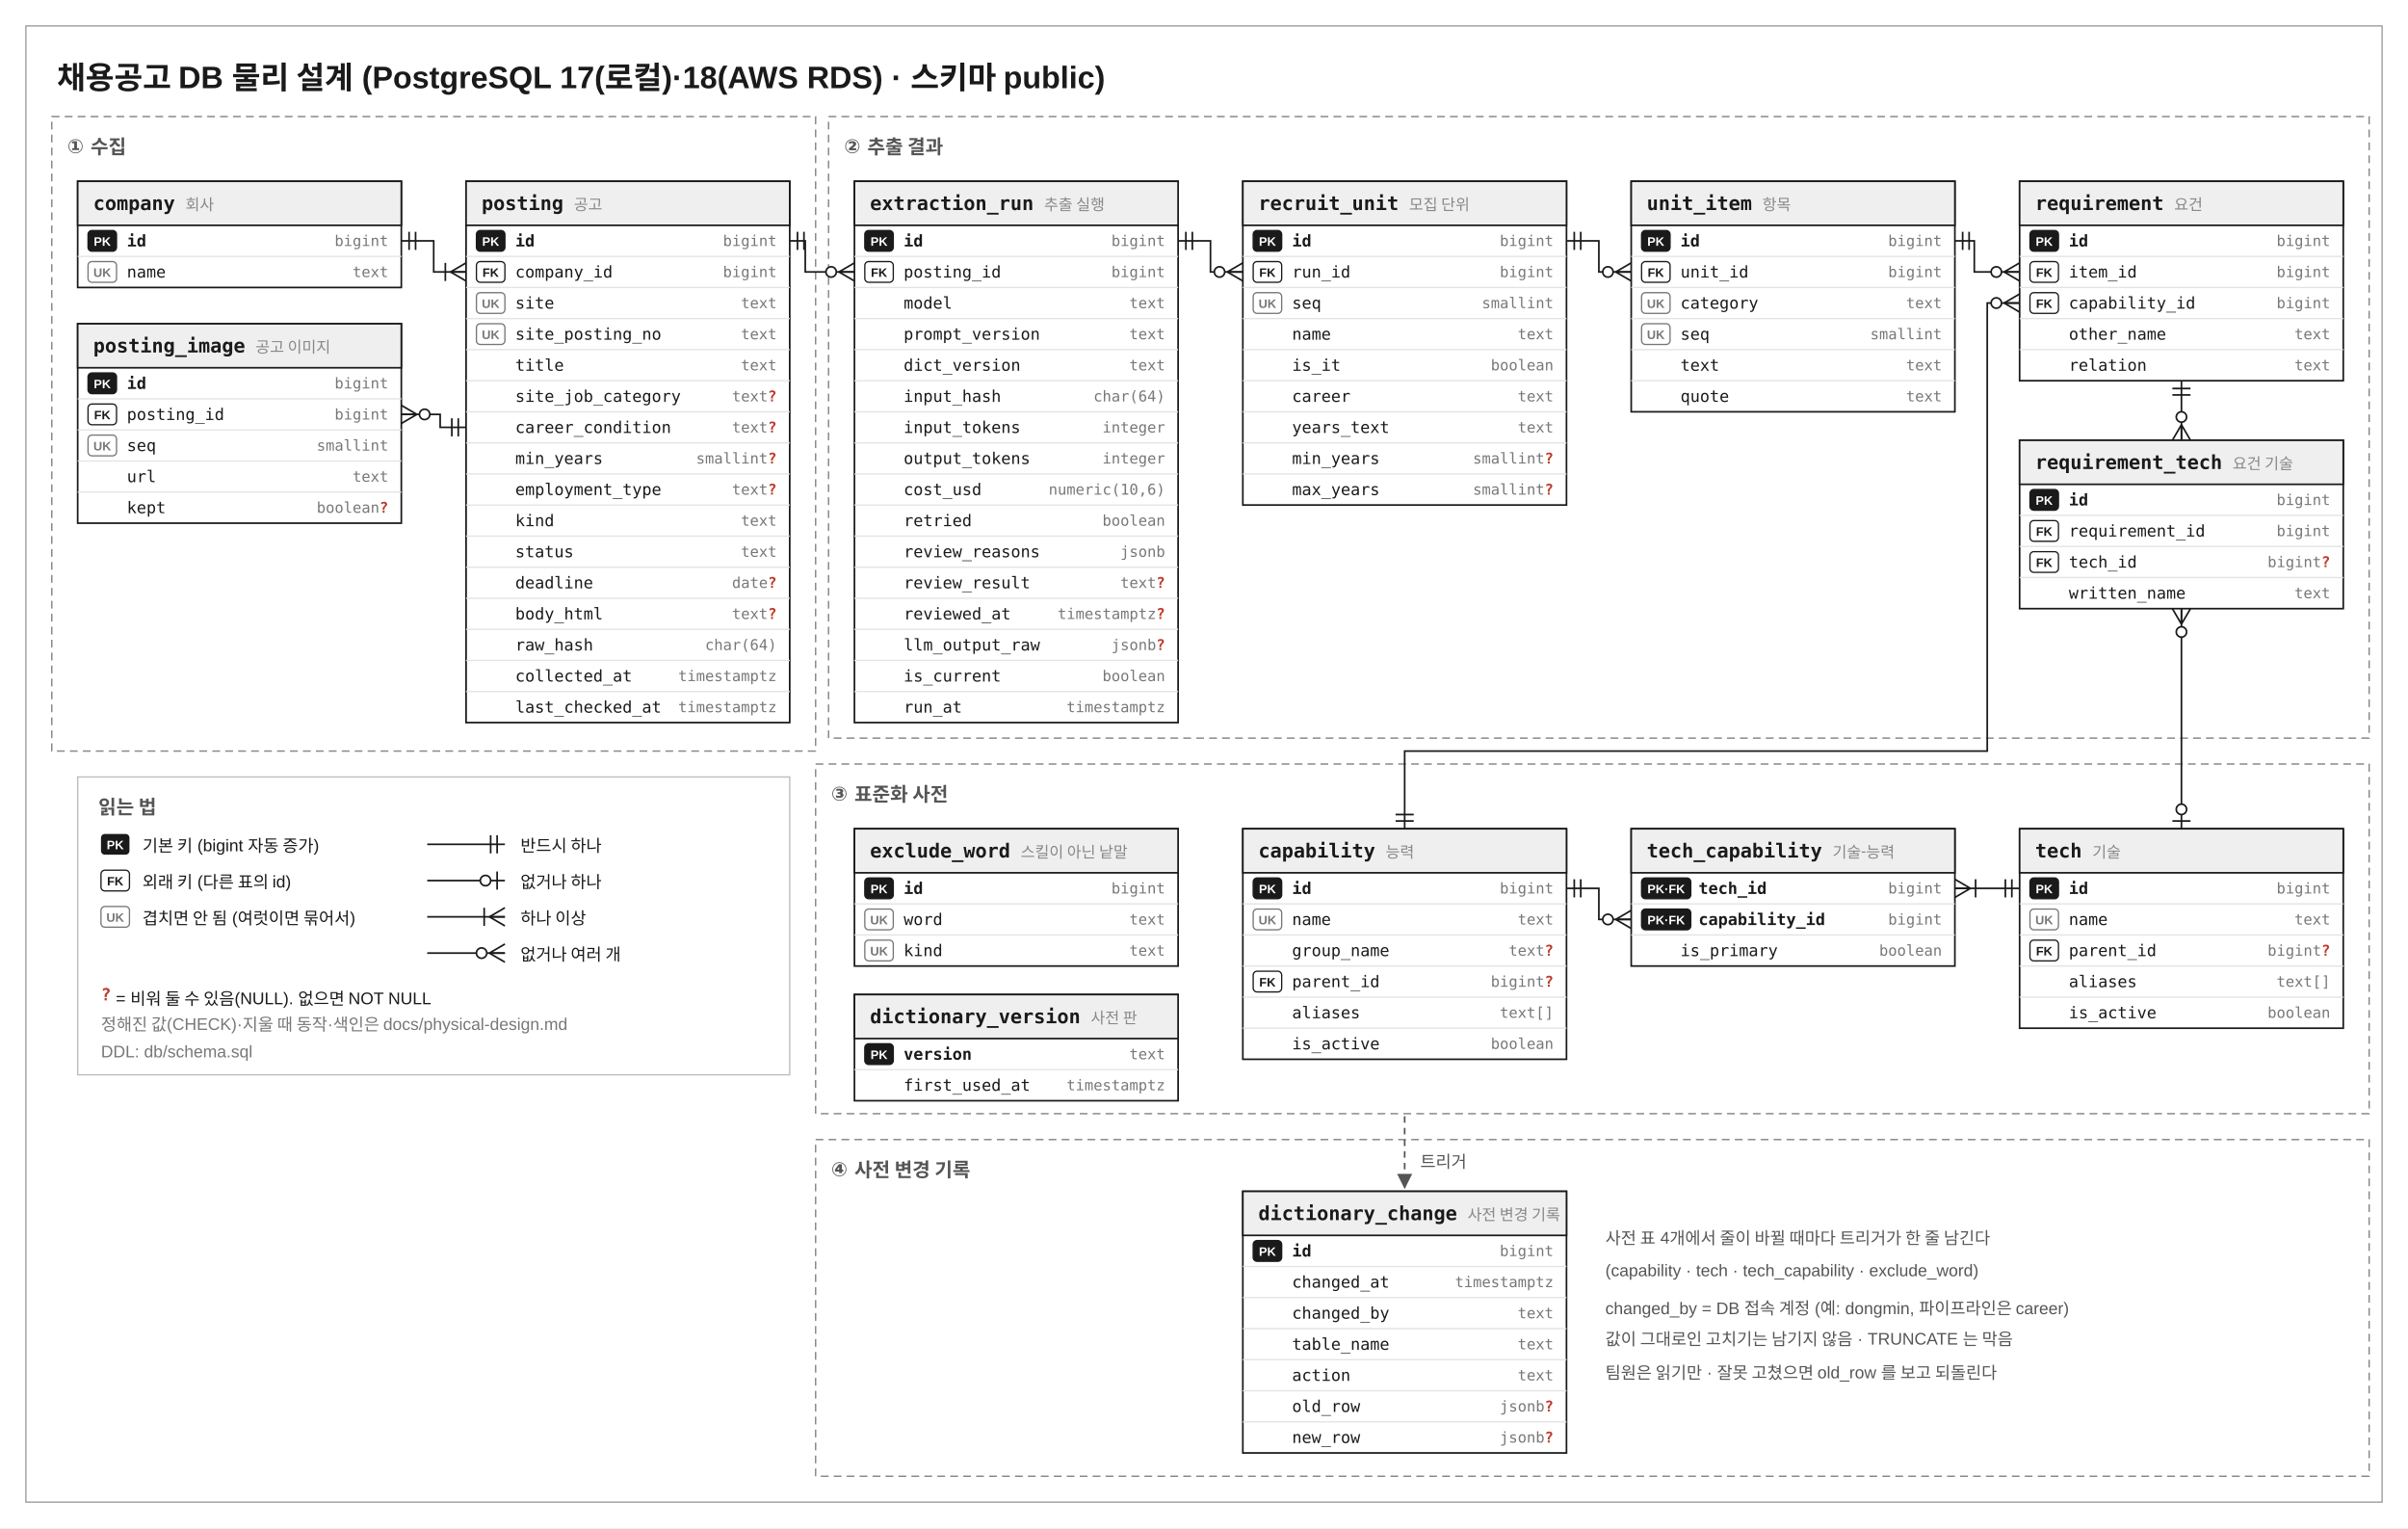
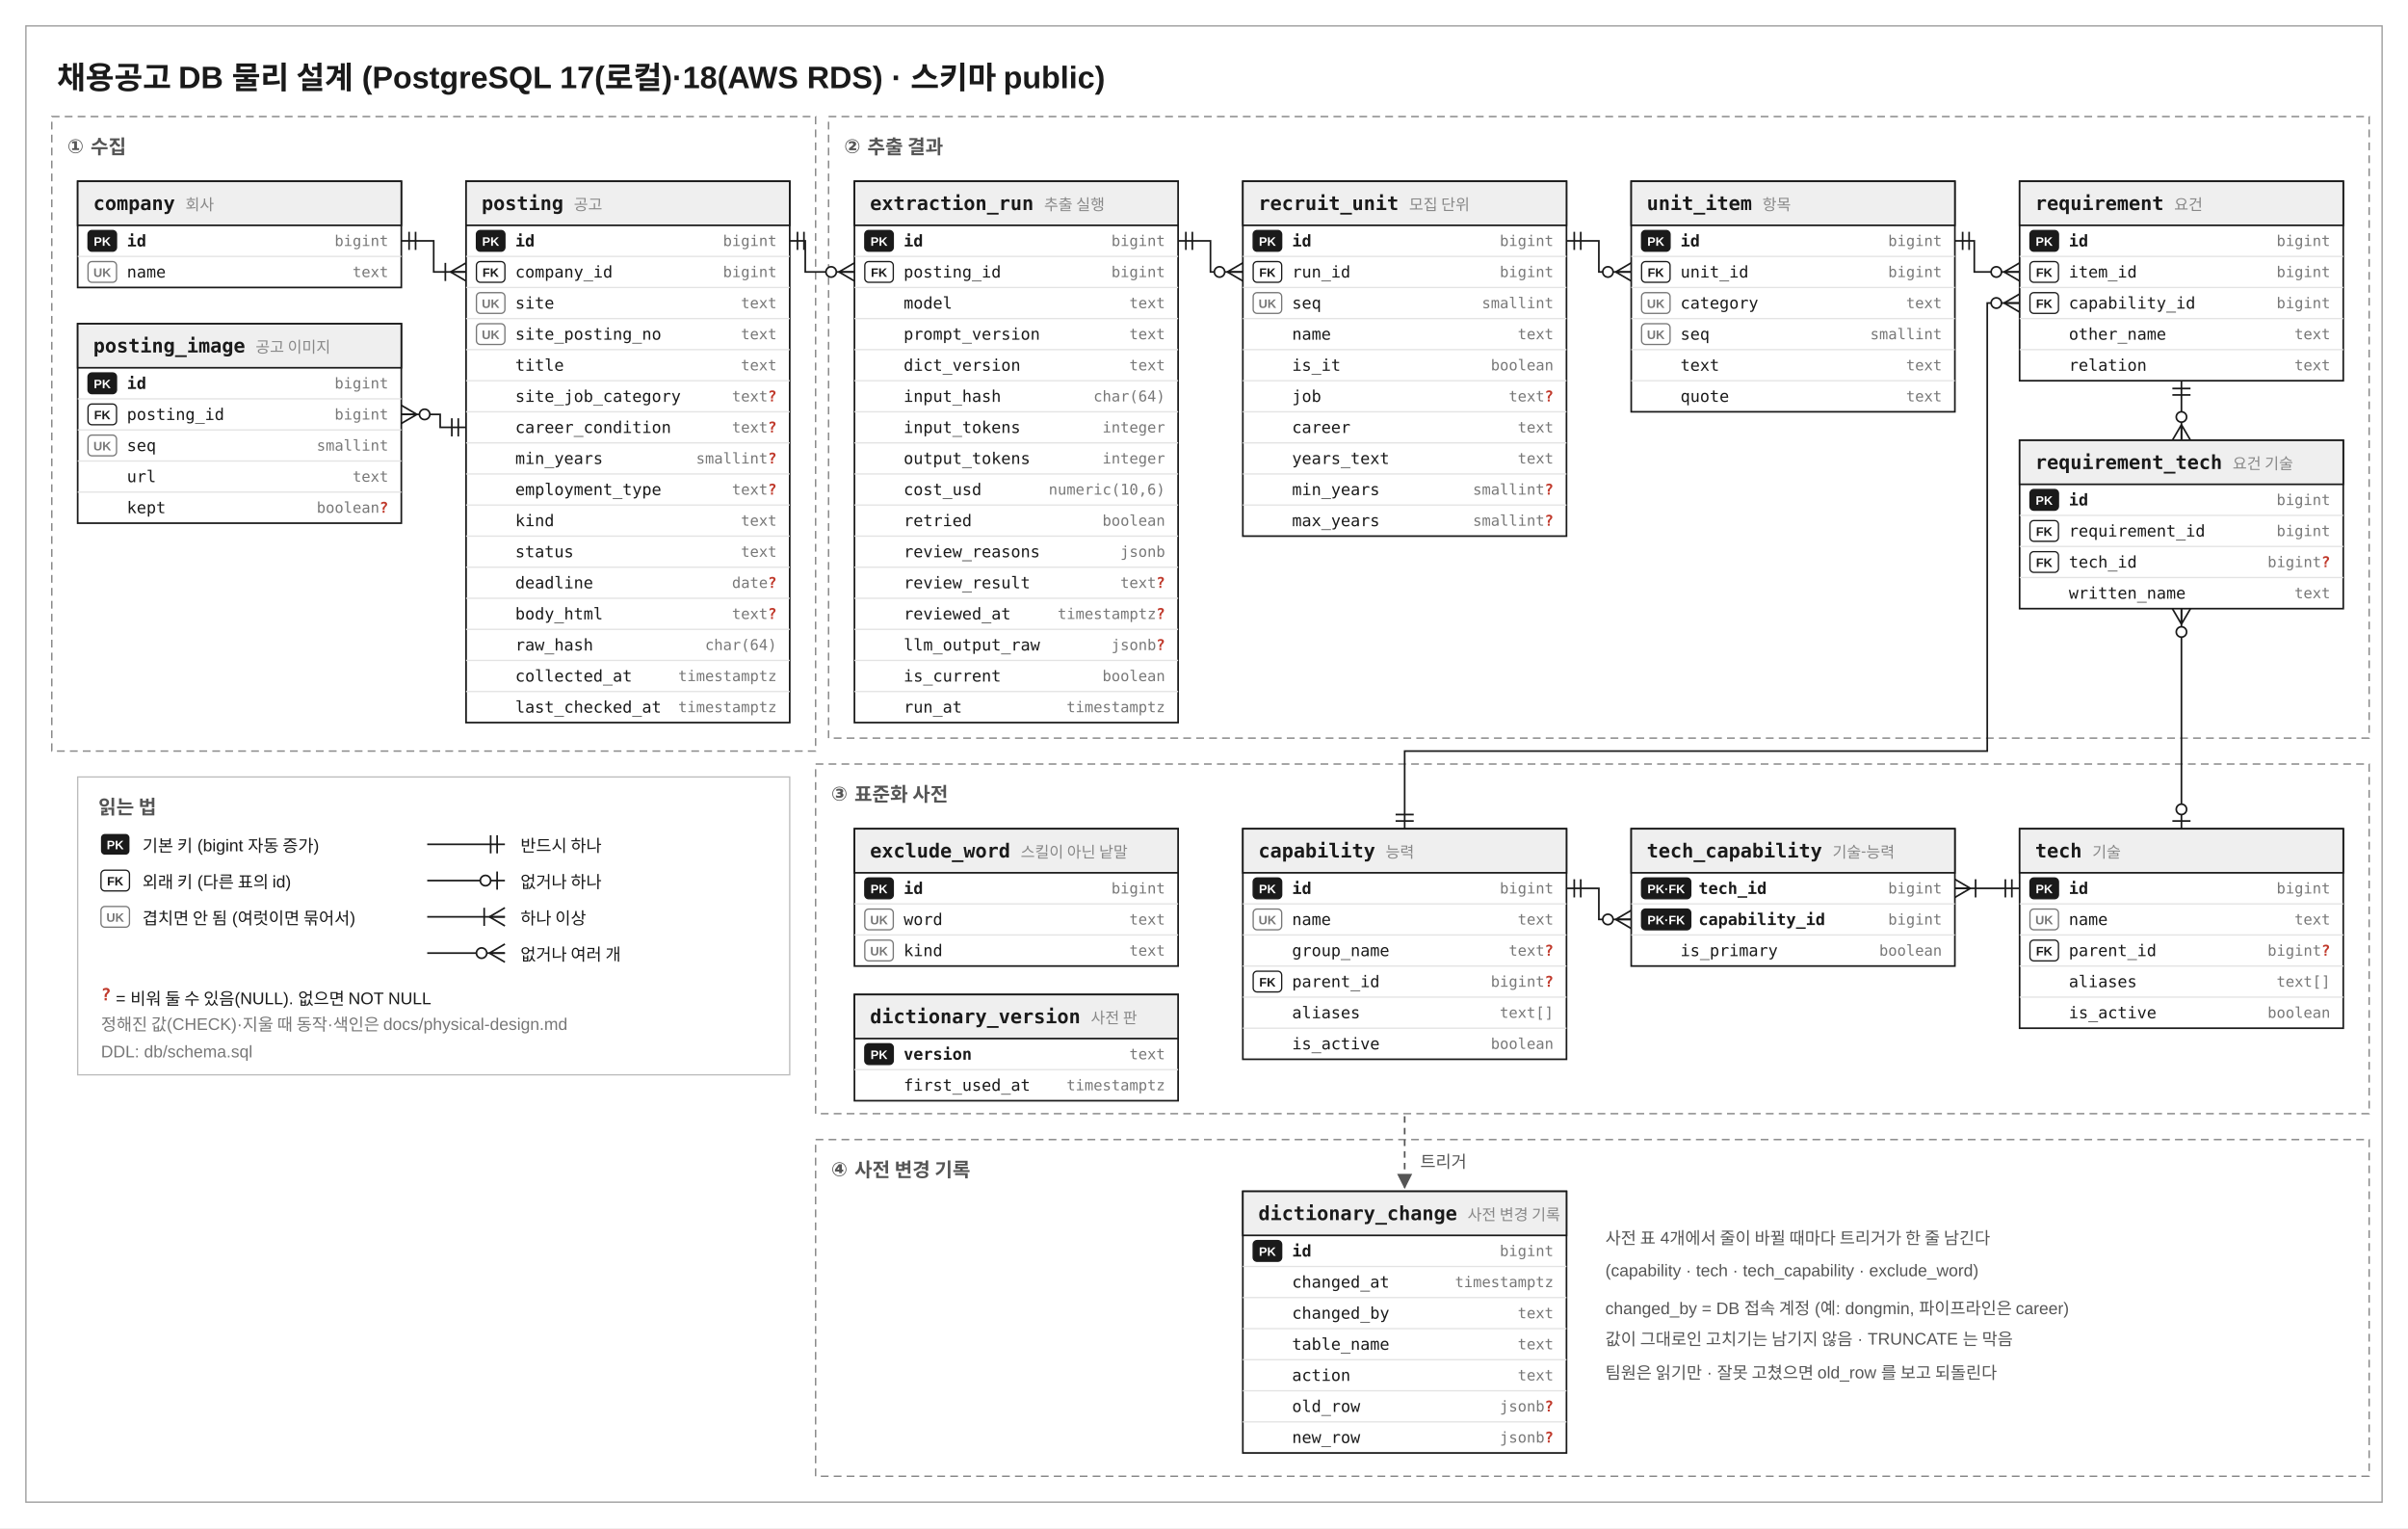
<svg xmlns="http://www.w3.org/2000/svg" width="1860" height="1180" viewBox="0 0 1860 1180">
  <style>
  text { font-family: "Malgun Gothic", "Apple SD Gothic Neo", Arial, sans-serif; fill: #1a1a1a; dominant-baseline: central; }
  .title { font-size: 24px; font-weight: 700; }
  .zt  { font-size: 15px; font-weight: 700; fill: #555; }
  .tn  { font-family: Consolas, "Malgun Gothic", monospace; font-size: 15px; font-weight: 700; }
  .tk  { font-family: "Malgun Gothic", sans-serif; font-size: 12px; font-weight: 400; fill: #888; }
  .col { font-family: Consolas, monospace; font-size: 12.5px; }
  .typ { font-family: Consolas, monospace; font-size: 11.5px; fill: #777; text-anchor: end; }
  .nul { fill: #c0392b; font-weight: 700; }
  .key { font-size: 9.5px; font-weight: 700; text-anchor: middle; }
  .lg  { font-size: 13px; }
  .rel { fill: none; stroke: #1a1a1a; stroke-width: 1.3; }
</style>
  <defs>
    <marker id="one" viewBox="-26 -9 28 18" refX="0" refY="0" markerWidth="28" markerHeight="18" markerUnits="userSpaceOnUse" orient="auto">
      <path d="M-6,-7 L-6,7 M-11,-7 L-11,7" stroke="#1a1a1a" stroke-width="1.3" fill="none" />
    </marker>
    <marker id="oneS" viewBox="-26 -9 28 18" refX="0" refY="0" markerWidth="28" markerHeight="18" markerUnits="userSpaceOnUse" orient="auto-start-reverse">
      <path d="M-6,-7 L-6,7 M-11,-7 L-11,7" stroke="#1a1a1a" stroke-width="1.3" fill="none" />
    </marker>
    <marker id="zone" viewBox="-26 -9 28 18" refX="0" refY="0" markerWidth="28" markerHeight="18" markerUnits="userSpaceOnUse" orient="auto">
      <path d="M-6,-7 L-6,7" stroke="#1a1a1a" stroke-width="1.3" fill="none" />
      <circle cx="-15" cy="0" r="4" fill="#fff" stroke="#1a1a1a" stroke-width="1.3" />
    </marker>
    <marker id="zoneS" viewBox="-26 -9 28 18" refX="0" refY="0" markerWidth="28" markerHeight="18" markerUnits="userSpaceOnUse" orient="auto-start-reverse">
      <path d="M-6,-7 L-6,7" stroke="#1a1a1a" stroke-width="1.3" fill="none" />
      <circle cx="-15" cy="0" r="4" fill="#fff" stroke="#1a1a1a" stroke-width="1.3" />
    </marker>
    <marker id="omany" viewBox="-26 -9 28 18" refX="0" refY="0" markerWidth="28" markerHeight="18" markerUnits="userSpaceOnUse" orient="auto">
      <path d="M-12,0 L0,-7 M-12,0 L0,0 M-12,0 L0,7" stroke="#1a1a1a" stroke-width="1.3" fill="none" />
      <path d="M-16,-7 L-16,7" stroke="#1a1a1a" stroke-width="1.3" fill="none" />
    </marker>
    <marker id="omanyS" viewBox="-26 -9 28 18" refX="0" refY="0" markerWidth="28" markerHeight="18" markerUnits="userSpaceOnUse" orient="auto-start-reverse">
      <path d="M-12,0 L0,-7 M-12,0 L0,0 M-12,0 L0,7" stroke="#1a1a1a" stroke-width="1.3" fill="none" />
      <path d="M-16,-7 L-16,7" stroke="#1a1a1a" stroke-width="1.3" fill="none" />
    </marker>
    <marker id="zmany" viewBox="-26 -9 28 18" refX="0" refY="0" markerWidth="28" markerHeight="18" markerUnits="userSpaceOnUse" orient="auto">
      <path d="M-12,0 L0,-7 M-12,0 L0,0 M-12,0 L0,7" stroke="#1a1a1a" stroke-width="1.3" fill="none" />
      <circle cx="-18" cy="0" r="4" fill="#fff" stroke="#1a1a1a" stroke-width="1.3" />
    </marker>
    <marker id="zmanyS" viewBox="-26 -9 28 18" refX="0" refY="0" markerWidth="28" markerHeight="18" markerUnits="userSpaceOnUse" orient="auto-start-reverse">
      <path d="M-12,0 L0,-7 M-12,0 L0,0 M-12,0 L0,7" stroke="#1a1a1a" stroke-width="1.3" fill="none" />
      <circle cx="-18" cy="0" r="4" fill="#fff" stroke="#1a1a1a" stroke-width="1.3" />
    </marker>
    <marker id="arr" viewBox="0 0 10 10" refX="9" refY="5" markerWidth="9" markerHeight="9" orient="auto">
      <path d="M0,0 L10,5 L0,10 z" fill="#555" />
    </marker>
  </defs>
  <rect width="1860" height="1180" fill="#fff" />
  <rect x="20" y="20" width="1820" height="1140" fill="none" stroke="#999" stroke-width="1" />
  <text class="title" x="44" y="58">채용공고 DB 물리 설계 (PostgreSQL 17(로컬)·18(AWS RDS) · 스키마 public)</text>
  <rect x="40" y="90" width="590" height="490" fill="none" stroke="#888" stroke-width="1.1" stroke-dasharray="6 4" />
  <text class="zt" x="52" y="110">① 수집</text>
  <rect x="640" y="90" width="1190" height="480" fill="none" stroke="#888" stroke-width="1.1" stroke-dasharray="6 4" />
  <text class="zt" x="652" y="110">② 추출 결과</text>
  <rect x="630" y="590" width="1200" height="270" fill="none" stroke="#888" stroke-width="1.1" stroke-dasharray="6 4" />
  <text class="zt" x="642" y="610">③ 표준화 사전</text>
  <rect x="630" y="880" width="1200" height="260" fill="none" stroke="#888" stroke-width="1.1" stroke-dasharray="6 4" />
  <text class="zt" x="642" y="900">④ 사전 변경 기록</text>
  <path class="rel" d="M310,186.0 H335 V210.0 H360" marker-start="url(#oneS)" marker-end="url(#omany)" />
  <path class="rel" d="M360,330.0 H340 V320.0 H310" marker-start="url(#oneS)" marker-end="url(#zmany)" />
  <path class="rel" d="M610,186.0 H622 V210.0 H660" marker-start="url(#oneS)" marker-end="url(#zmany)" />
  <path class="rel" d="M910,186.0 H935 V210.0 H960" marker-start="url(#oneS)" marker-end="url(#zmany)" />
  <path class="rel" d="M1210,186.0 H1235 V210.0 H1260" marker-start="url(#oneS)" marker-end="url(#zmany)" />
  <path class="rel" d="M1510,186.0 H1525 V210.0 H1560" marker-start="url(#oneS)" marker-end="url(#zmany)" />
  <path class="rel" d="M1685,294 V340" marker-start="url(#oneS)" marker-end="url(#zmany)" />
  <path class="rel" d="M1685,640 V470" marker-start="url(#zoneS)" marker-end="url(#zmany)" />
  <path class="rel" d="M1085,640 V580 H1535 V234.0 H1560" marker-start="url(#oneS)" marker-end="url(#zmany)" />
  <path class="rel" d="M1560,686.0 H1510" marker-start="url(#oneS)" marker-end="url(#omany)" />
  <path class="rel" d="M1210,686.0 H1235 V710.0 H1260" marker-start="url(#oneS)" marker-end="url(#zmany)" />
  <rect x="60" y="140" width="250" height="82" fill="#fff" stroke="#1a1a1a" stroke-width="1.3" />
  <rect x="60" y="140" width="250" height="34" fill="#efefef" stroke="#1a1a1a" stroke-width="1.3" />
  <text class="tn" x="72" y="157.0">company<tspan class="tk" dx="8">회사</tspan>
  </text>
  <rect x="68" y="178.0" width="22" height="16" rx="3" fill="#1a1a1a" stroke="#1a1a1a" stroke-width="1" />
  <text class="key" x="79.0" y="186.5" style="fill:#fff">PK</text>
  <text class="col" x="98" y="186.0" style="font-weight:700;">id</text>
  <text class="typ" x="300" y="186.0">bigint</text>
  <line x1="60" y1="198.0" x2="310" y2="198.0" stroke="#e3e3e3" stroke-width="1" />
  <rect x="68" y="202.0" width="22" height="16" rx="3" fill="#fff" stroke="#777" stroke-width="1" />
  <text class="key" x="79.0" y="210.5" style="fill:#777">UK</text>
  <text class="col" x="98" y="210.0" style="">name</text>
  <text class="typ" x="300" y="210.0">text</text>
  <rect x="360" y="140" width="250" height="418" fill="#fff" stroke="#1a1a1a" stroke-width="1.3" />
  <rect x="360" y="140" width="250" height="34" fill="#efefef" stroke="#1a1a1a" stroke-width="1.3" />
  <text class="tn" x="372" y="157.0">posting<tspan class="tk" dx="8">공고</tspan>
  </text>
  <rect x="368" y="178.0" width="22" height="16" rx="3" fill="#1a1a1a" stroke="#1a1a1a" stroke-width="1" />
  <text class="key" x="379.0" y="186.5" style="fill:#fff">PK</text>
  <text class="col" x="398" y="186.0" style="font-weight:700;">id</text>
  <text class="typ" x="600" y="186.0">bigint</text>
  <line x1="360" y1="198.0" x2="610" y2="198.0" stroke="#e3e3e3" stroke-width="1" />
  <rect x="368" y="202.0" width="22" height="16" rx="3" fill="#fff" stroke="#1a1a1a" stroke-width="1" />
  <text class="key" x="379.0" y="210.5" style="fill:#1a1a1a">FK</text>
  <text class="col" x="398" y="210.0" style="">company_id</text>
  <text class="typ" x="600" y="210.0">bigint</text>
  <line x1="360" y1="222.0" x2="610" y2="222.0" stroke="#e3e3e3" stroke-width="1" />
  <rect x="368" y="226.0" width="22" height="16" rx="3" fill="#fff" stroke="#777" stroke-width="1" />
  <text class="key" x="379.0" y="234.5" style="fill:#777">UK</text>
  <text class="col" x="398" y="234.0" style="">site</text>
  <text class="typ" x="600" y="234.0">text</text>
  <line x1="360" y1="246.0" x2="610" y2="246.0" stroke="#e3e3e3" stroke-width="1" />
  <rect x="368" y="250.0" width="22" height="16" rx="3" fill="#fff" stroke="#777" stroke-width="1" />
  <text class="key" x="379.0" y="258.5" style="fill:#777">UK</text>
  <text class="col" x="398" y="258.0" style="">site_posting_no</text>
  <text class="typ" x="600" y="258.0">text</text>
  <line x1="360" y1="270.0" x2="610" y2="270.0" stroke="#e3e3e3" stroke-width="1" />
  <text class="col" x="398" y="282.0" style="">title</text>
  <text class="typ" x="600" y="282.0">text</text>
  <line x1="360" y1="294.0" x2="610" y2="294.0" stroke="#e3e3e3" stroke-width="1" />
  <text class="col" x="398" y="306.0" style="">site_job_category</text>
  <text class="typ" x="600" y="306.0">text<tspan class="nul">?</tspan>
  </text>
  <line x1="360" y1="318.0" x2="610" y2="318.0" stroke="#e3e3e3" stroke-width="1" />
  <text class="col" x="398" y="330.0" style="">career_condition</text>
  <text class="typ" x="600" y="330.0">text<tspan class="nul">?</tspan>
  </text>
  <line x1="360" y1="342.0" x2="610" y2="342.0" stroke="#e3e3e3" stroke-width="1" />
  <text class="col" x="398" y="354.0" style="">min_years</text>
  <text class="typ" x="600" y="354.0">smallint<tspan class="nul">?</tspan>
  </text>
  <line x1="360" y1="366.0" x2="610" y2="366.0" stroke="#e3e3e3" stroke-width="1" />
  <text class="col" x="398" y="378.0" style="">employment_type</text>
  <text class="typ" x="600" y="378.0">text<tspan class="nul">?</tspan>
  </text>
  <line x1="360" y1="390.0" x2="610" y2="390.0" stroke="#e3e3e3" stroke-width="1" />
  <text class="col" x="398" y="402.0" style="">kind</text>
  <text class="typ" x="600" y="402.0">text</text>
  <line x1="360" y1="414.0" x2="610" y2="414.0" stroke="#e3e3e3" stroke-width="1" />
  <text class="col" x="398" y="426.0" style="">status</text>
  <text class="typ" x="600" y="426.0">text</text>
  <line x1="360" y1="438.0" x2="610" y2="438.0" stroke="#e3e3e3" stroke-width="1" />
  <text class="col" x="398" y="450.0" style="">deadline</text>
  <text class="typ" x="600" y="450.0">date<tspan class="nul">?</tspan>
  </text>
  <line x1="360" y1="462.0" x2="610" y2="462.0" stroke="#e3e3e3" stroke-width="1" />
  <text class="col" x="398" y="474.0" style="">body_html</text>
  <text class="typ" x="600" y="474.0">text<tspan class="nul">?</tspan>
  </text>
  <line x1="360" y1="486.0" x2="610" y2="486.0" stroke="#e3e3e3" stroke-width="1" />
  <text class="col" x="398" y="498.0" style="">raw_hash</text>
  <text class="typ" x="600" y="498.0">char(64)</text>
  <line x1="360" y1="510.0" x2="610" y2="510.0" stroke="#e3e3e3" stroke-width="1" />
  <text class="col" x="398" y="522.0" style="">collected_at</text>
  <text class="typ" x="600" y="522.0">timestamptz</text>
  <line x1="360" y1="534.0" x2="610" y2="534.0" stroke="#e3e3e3" stroke-width="1" />
  <text class="col" x="398" y="546.0" style="">last_checked_at</text>
  <text class="typ" x="600" y="546.0">timestamptz</text>
  <rect x="60" y="250" width="250" height="154" fill="#fff" stroke="#1a1a1a" stroke-width="1.3" />
  <rect x="60" y="250" width="250" height="34" fill="#efefef" stroke="#1a1a1a" stroke-width="1.3" />
  <text class="tn" x="72" y="267.0">posting_image<tspan class="tk" dx="8">공고 이미지</tspan>
  </text>
  <rect x="68" y="288.0" width="22" height="16" rx="3" fill="#1a1a1a" stroke="#1a1a1a" stroke-width="1" />
  <text class="key" x="79.0" y="296.5" style="fill:#fff">PK</text>
  <text class="col" x="98" y="296.0" style="font-weight:700;">id</text>
  <text class="typ" x="300" y="296.0">bigint</text>
  <line x1="60" y1="308.0" x2="310" y2="308.0" stroke="#e3e3e3" stroke-width="1" />
  <rect x="68" y="312.0" width="22" height="16" rx="3" fill="#fff" stroke="#1a1a1a" stroke-width="1" />
  <text class="key" x="79.0" y="320.5" style="fill:#1a1a1a">FK</text>
  <text class="col" x="98" y="320.0" style="">posting_id</text>
  <text class="typ" x="300" y="320.0">bigint</text>
  <line x1="60" y1="332.0" x2="310" y2="332.0" stroke="#e3e3e3" stroke-width="1" />
  <rect x="68" y="336.0" width="22" height="16" rx="3" fill="#fff" stroke="#777" stroke-width="1" />
  <text class="key" x="79.0" y="344.5" style="fill:#777">UK</text>
  <text class="col" x="98" y="344.0" style="">seq</text>
  <text class="typ" x="300" y="344.0">smallint</text>
  <line x1="60" y1="356.0" x2="310" y2="356.0" stroke="#e3e3e3" stroke-width="1" />
  <text class="col" x="98" y="368.0" style="">url</text>
  <text class="typ" x="300" y="368.0">text</text>
  <line x1="60" y1="380.0" x2="310" y2="380.0" stroke="#e3e3e3" stroke-width="1" />
  <text class="col" x="98" y="392.0" style="">kept</text>
  <text class="typ" x="300" y="392.0">boolean<tspan class="nul">?</tspan>
  </text>
  <rect x="660" y="140" width="250" height="418" fill="#fff" stroke="#1a1a1a" stroke-width="1.3" />
  <rect x="660" y="140" width="250" height="34" fill="#efefef" stroke="#1a1a1a" stroke-width="1.3" />
  <text class="tn" x="672" y="157.0">extraction_run<tspan class="tk" dx="8">추출 실행</tspan>
  </text>
  <rect x="668" y="178.0" width="22" height="16" rx="3" fill="#1a1a1a" stroke="#1a1a1a" stroke-width="1" />
  <text class="key" x="679.0" y="186.5" style="fill:#fff">PK</text>
  <text class="col" x="698" y="186.0" style="font-weight:700;">id</text>
  <text class="typ" x="900" y="186.0">bigint</text>
  <line x1="660" y1="198.0" x2="910" y2="198.0" stroke="#e3e3e3" stroke-width="1" />
  <rect x="668" y="202.0" width="22" height="16" rx="3" fill="#fff" stroke="#1a1a1a" stroke-width="1" />
  <text class="key" x="679.0" y="210.5" style="fill:#1a1a1a">FK</text>
  <text class="col" x="698" y="210.0" style="">posting_id</text>
  <text class="typ" x="900" y="210.0">bigint</text>
  <line x1="660" y1="222.0" x2="910" y2="222.0" stroke="#e3e3e3" stroke-width="1" />
  <text class="col" x="698" y="234.0" style="">model</text>
  <text class="typ" x="900" y="234.0">text</text>
  <line x1="660" y1="246.0" x2="910" y2="246.0" stroke="#e3e3e3" stroke-width="1" />
  <text class="col" x="698" y="258.0" style="">prompt_version</text>
  <text class="typ" x="900" y="258.0">text</text>
  <line x1="660" y1="270.0" x2="910" y2="270.0" stroke="#e3e3e3" stroke-width="1" />
  <text class="col" x="698" y="282.0" style="">dict_version</text>
  <text class="typ" x="900" y="282.0">text</text>
  <line x1="660" y1="294.0" x2="910" y2="294.0" stroke="#e3e3e3" stroke-width="1" />
  <text class="col" x="698" y="306.0" style="">input_hash</text>
  <text class="typ" x="900" y="306.0">char(64)</text>
  <line x1="660" y1="318.0" x2="910" y2="318.0" stroke="#e3e3e3" stroke-width="1" />
  <text class="col" x="698" y="330.0" style="">input_tokens</text>
  <text class="typ" x="900" y="330.0">integer</text>
  <line x1="660" y1="342.0" x2="910" y2="342.0" stroke="#e3e3e3" stroke-width="1" />
  <text class="col" x="698" y="354.0" style="">output_tokens</text>
  <text class="typ" x="900" y="354.0">integer</text>
  <line x1="660" y1="366.0" x2="910" y2="366.0" stroke="#e3e3e3" stroke-width="1" />
  <text class="col" x="698" y="378.0" style="">cost_usd</text>
  <text class="typ" x="900" y="378.0">numeric(10,6)</text>
  <line x1="660" y1="390.0" x2="910" y2="390.0" stroke="#e3e3e3" stroke-width="1" />
  <text class="col" x="698" y="402.0" style="">retried</text>
  <text class="typ" x="900" y="402.0">boolean</text>
  <line x1="660" y1="414.0" x2="910" y2="414.0" stroke="#e3e3e3" stroke-width="1" />
  <text class="col" x="698" y="426.0" style="">review_reasons</text>
  <text class="typ" x="900" y="426.0">jsonb</text>
  <line x1="660" y1="438.0" x2="910" y2="438.0" stroke="#e3e3e3" stroke-width="1" />
  <text class="col" x="698" y="450.0" style="">review_result</text>
  <text class="typ" x="900" y="450.0">text<tspan class="nul">?</tspan>
  </text>
  <line x1="660" y1="462.0" x2="910" y2="462.0" stroke="#e3e3e3" stroke-width="1" />
  <text class="col" x="698" y="474.0" style="">reviewed_at</text>
  <text class="typ" x="900" y="474.0">timestamptz<tspan class="nul">?</tspan>
  </text>
  <line x1="660" y1="486.0" x2="910" y2="486.0" stroke="#e3e3e3" stroke-width="1" />
  <text class="col" x="698" y="498.0" style="">llm_output_raw</text>
  <text class="typ" x="900" y="498.0">jsonb<tspan class="nul">?</tspan>
  </text>
  <line x1="660" y1="510.0" x2="910" y2="510.0" stroke="#e3e3e3" stroke-width="1" />
  <text class="col" x="698" y="522.0" style="">is_current</text>
  <text class="typ" x="900" y="522.0">boolean</text>
  <line x1="660" y1="534.0" x2="910" y2="534.0" stroke="#e3e3e3" stroke-width="1" />
  <text class="col" x="698" y="546.0" style="">run_at</text>
  <text class="typ" x="900" y="546.0">timestamptz</text>
-   <rect x="960" y="140" width="250" height="250" fill="#fff" stroke="#1a1a1a" stroke-width="1.3" />
+   <rect x="960" y="140" width="250" height="274" fill="#fff" stroke="#1a1a1a" stroke-width="1.3" />
  <rect x="960" y="140" width="250" height="34" fill="#efefef" stroke="#1a1a1a" stroke-width="1.3" />
  <text class="tn" x="972" y="157.0">recruit_unit<tspan class="tk" dx="8">모집 단위</tspan>
  </text>
  <rect x="968" y="178.0" width="22" height="16" rx="3" fill="#1a1a1a" stroke="#1a1a1a" stroke-width="1" />
  <text class="key" x="979.0" y="186.5" style="fill:#fff">PK</text>
  <text class="col" x="998" y="186.0" style="font-weight:700;">id</text>
  <text class="typ" x="1200" y="186.0">bigint</text>
  <line x1="960" y1="198.0" x2="1210" y2="198.0" stroke="#e3e3e3" stroke-width="1" />
  <rect x="968" y="202.0" width="22" height="16" rx="3" fill="#fff" stroke="#1a1a1a" stroke-width="1" />
  <text class="key" x="979.0" y="210.5" style="fill:#1a1a1a">FK</text>
  <text class="col" x="998" y="210.0" style="">run_id</text>
  <text class="typ" x="1200" y="210.0">bigint</text>
  <line x1="960" y1="222.0" x2="1210" y2="222.0" stroke="#e3e3e3" stroke-width="1" />
  <rect x="968" y="226.0" width="22" height="16" rx="3" fill="#fff" stroke="#777" stroke-width="1" />
  <text class="key" x="979.0" y="234.5" style="fill:#777">UK</text>
  <text class="col" x="998" y="234.0" style="">seq</text>
  <text class="typ" x="1200" y="234.0">smallint</text>
  <line x1="960" y1="246.0" x2="1210" y2="246.0" stroke="#e3e3e3" stroke-width="1" />
  <text class="col" x="998" y="258.0" style="">name</text>
  <text class="typ" x="1200" y="258.0">text</text>
  <line x1="960" y1="270.0" x2="1210" y2="270.0" stroke="#e3e3e3" stroke-width="1" />
  <text class="col" x="998" y="282.0" style="">is_it</text>
  <text class="typ" x="1200" y="282.0">boolean</text>
  <line x1="960" y1="294.0" x2="1210" y2="294.0" stroke="#e3e3e3" stroke-width="1" />
-   <text class="col" x="998" y="306.0" style="">career</text>
-   <text class="typ" x="1200" y="306.0">text</text>
+   <text class="col" x="998" y="306.0" style="">job</text>
+   <text class="typ" x="1200" y="306.0">text<tspan class="nul">?</tspan>
+   </text>
  <line x1="960" y1="318.0" x2="1210" y2="318.0" stroke="#e3e3e3" stroke-width="1" />
-   <text class="col" x="998" y="330.0" style="">years_text</text>
+   <text class="col" x="998" y="330.0" style="">career</text>
  <text class="typ" x="1200" y="330.0">text</text>
  <line x1="960" y1="342.0" x2="1210" y2="342.0" stroke="#e3e3e3" stroke-width="1" />
-   <text class="col" x="998" y="354.0" style="">min_years</text>
-   <text class="typ" x="1200" y="354.0">smallint<tspan class="nul">?</tspan>
-   </text>
+   <text class="col" x="998" y="354.0" style="">years_text</text>
+   <text class="typ" x="1200" y="354.0">text</text>
  <line x1="960" y1="366.0" x2="1210" y2="366.0" stroke="#e3e3e3" stroke-width="1" />
-   <text class="col" x="998" y="378.0" style="">max_years</text>
+   <text class="col" x="998" y="378.0" style="">min_years</text>
  <text class="typ" x="1200" y="378.0">smallint<tspan class="nul">?</tspan>
+   </text>
+   <line x1="960" y1="390.0" x2="1210" y2="390.0" stroke="#e3e3e3" stroke-width="1" />
+   <text class="col" x="998" y="402.0" style="">max_years</text>
+   <text class="typ" x="1200" y="402.0">smallint<tspan class="nul">?</tspan>
  </text>
  <rect x="1260" y="140" width="250" height="178" fill="#fff" stroke="#1a1a1a" stroke-width="1.3" />
  <rect x="1260" y="140" width="250" height="34" fill="#efefef" stroke="#1a1a1a" stroke-width="1.3" />
  <text class="tn" x="1272" y="157.0">unit_item<tspan class="tk" dx="8">항목</tspan>
  </text>
  <rect x="1268" y="178.0" width="22" height="16" rx="3" fill="#1a1a1a" stroke="#1a1a1a" stroke-width="1" />
  <text class="key" x="1279.0" y="186.5" style="fill:#fff">PK</text>
  <text class="col" x="1298" y="186.0" style="font-weight:700;">id</text>
  <text class="typ" x="1500" y="186.0">bigint</text>
  <line x1="1260" y1="198.0" x2="1510" y2="198.0" stroke="#e3e3e3" stroke-width="1" />
  <rect x="1268" y="202.0" width="22" height="16" rx="3" fill="#fff" stroke="#1a1a1a" stroke-width="1" />
  <text class="key" x="1279.0" y="210.5" style="fill:#1a1a1a">FK</text>
  <text class="col" x="1298" y="210.0" style="">unit_id</text>
  <text class="typ" x="1500" y="210.0">bigint</text>
  <line x1="1260" y1="222.0" x2="1510" y2="222.0" stroke="#e3e3e3" stroke-width="1" />
  <rect x="1268" y="226.0" width="22" height="16" rx="3" fill="#fff" stroke="#777" stroke-width="1" />
  <text class="key" x="1279.0" y="234.5" style="fill:#777">UK</text>
  <text class="col" x="1298" y="234.0" style="">category</text>
  <text class="typ" x="1500" y="234.0">text</text>
  <line x1="1260" y1="246.0" x2="1510" y2="246.0" stroke="#e3e3e3" stroke-width="1" />
  <rect x="1268" y="250.0" width="22" height="16" rx="3" fill="#fff" stroke="#777" stroke-width="1" />
  <text class="key" x="1279.0" y="258.5" style="fill:#777">UK</text>
  <text class="col" x="1298" y="258.0" style="">seq</text>
  <text class="typ" x="1500" y="258.0">smallint</text>
  <line x1="1260" y1="270.0" x2="1510" y2="270.0" stroke="#e3e3e3" stroke-width="1" />
  <text class="col" x="1298" y="282.0" style="">text</text>
  <text class="typ" x="1500" y="282.0">text</text>
  <line x1="1260" y1="294.0" x2="1510" y2="294.0" stroke="#e3e3e3" stroke-width="1" />
  <text class="col" x="1298" y="306.0" style="">quote</text>
  <text class="typ" x="1500" y="306.0">text</text>
  <rect x="1560" y="140" width="250" height="154" fill="#fff" stroke="#1a1a1a" stroke-width="1.3" />
  <rect x="1560" y="140" width="250" height="34" fill="#efefef" stroke="#1a1a1a" stroke-width="1.3" />
  <text class="tn" x="1572" y="157.0">requirement<tspan class="tk" dx="8">요건</tspan>
  </text>
  <rect x="1568" y="178.0" width="22" height="16" rx="3" fill="#1a1a1a" stroke="#1a1a1a" stroke-width="1" />
  <text class="key" x="1579.0" y="186.5" style="fill:#fff">PK</text>
  <text class="col" x="1598" y="186.0" style="font-weight:700;">id</text>
  <text class="typ" x="1800" y="186.0">bigint</text>
  <line x1="1560" y1="198.0" x2="1810" y2="198.0" stroke="#e3e3e3" stroke-width="1" />
  <rect x="1568" y="202.0" width="22" height="16" rx="3" fill="#fff" stroke="#1a1a1a" stroke-width="1" />
  <text class="key" x="1579.0" y="210.5" style="fill:#1a1a1a">FK</text>
  <text class="col" x="1598" y="210.0" style="">item_id</text>
  <text class="typ" x="1800" y="210.0">bigint</text>
  <line x1="1560" y1="222.0" x2="1810" y2="222.0" stroke="#e3e3e3" stroke-width="1" />
  <rect x="1568" y="226.0" width="22" height="16" rx="3" fill="#fff" stroke="#1a1a1a" stroke-width="1" />
  <text class="key" x="1579.0" y="234.5" style="fill:#1a1a1a">FK</text>
  <text class="col" x="1598" y="234.0" style="">capability_id</text>
  <text class="typ" x="1800" y="234.0">bigint</text>
  <line x1="1560" y1="246.0" x2="1810" y2="246.0" stroke="#e3e3e3" stroke-width="1" />
  <text class="col" x="1598" y="258.0" style="">other_name</text>
  <text class="typ" x="1800" y="258.0">text</text>
  <line x1="1560" y1="270.0" x2="1810" y2="270.0" stroke="#e3e3e3" stroke-width="1" />
  <text class="col" x="1598" y="282.0" style="">relation</text>
  <text class="typ" x="1800" y="282.0">text</text>
  <rect x="1560" y="340" width="250" height="130" fill="#fff" stroke="#1a1a1a" stroke-width="1.3" />
  <rect x="1560" y="340" width="250" height="34" fill="#efefef" stroke="#1a1a1a" stroke-width="1.3" />
  <text class="tn" x="1572" y="357.0">requirement_tech<tspan class="tk" dx="8">요건 기술</tspan>
  </text>
  <rect x="1568" y="378.0" width="22" height="16" rx="3" fill="#1a1a1a" stroke="#1a1a1a" stroke-width="1" />
  <text class="key" x="1579.0" y="386.5" style="fill:#fff">PK</text>
  <text class="col" x="1598" y="386.0" style="font-weight:700;">id</text>
  <text class="typ" x="1800" y="386.0">bigint</text>
  <line x1="1560" y1="398.0" x2="1810" y2="398.0" stroke="#e3e3e3" stroke-width="1" />
  <rect x="1568" y="402.0" width="22" height="16" rx="3" fill="#fff" stroke="#1a1a1a" stroke-width="1" />
  <text class="key" x="1579.0" y="410.5" style="fill:#1a1a1a">FK</text>
  <text class="col" x="1598" y="410.0" style="">requirement_id</text>
  <text class="typ" x="1800" y="410.0">bigint</text>
  <line x1="1560" y1="422.0" x2="1810" y2="422.0" stroke="#e3e3e3" stroke-width="1" />
  <rect x="1568" y="426.0" width="22" height="16" rx="3" fill="#fff" stroke="#1a1a1a" stroke-width="1" />
  <text class="key" x="1579.0" y="434.5" style="fill:#1a1a1a">FK</text>
  <text class="col" x="1598" y="434.0" style="">tech_id</text>
  <text class="typ" x="1800" y="434.0">bigint<tspan class="nul">?</tspan>
  </text>
  <line x1="1560" y1="446.0" x2="1810" y2="446.0" stroke="#e3e3e3" stroke-width="1" />
  <text class="col" x="1598" y="458.0" style="">written_name</text>
  <text class="typ" x="1800" y="458.0">text</text>
  <rect x="960" y="640" width="250" height="178" fill="#fff" stroke="#1a1a1a" stroke-width="1.3" />
  <rect x="960" y="640" width="250" height="34" fill="#efefef" stroke="#1a1a1a" stroke-width="1.3" />
  <text class="tn" x="972" y="657.0">capability<tspan class="tk" dx="8">능력</tspan>
  </text>
  <rect x="968" y="678.0" width="22" height="16" rx="3" fill="#1a1a1a" stroke="#1a1a1a" stroke-width="1" />
  <text class="key" x="979.0" y="686.5" style="fill:#fff">PK</text>
  <text class="col" x="998" y="686.0" style="font-weight:700;">id</text>
  <text class="typ" x="1200" y="686.0">bigint</text>
  <line x1="960" y1="698.0" x2="1210" y2="698.0" stroke="#e3e3e3" stroke-width="1" />
  <rect x="968" y="702.0" width="22" height="16" rx="3" fill="#fff" stroke="#777" stroke-width="1" />
  <text class="key" x="979.0" y="710.5" style="fill:#777">UK</text>
  <text class="col" x="998" y="710.0" style="">name</text>
  <text class="typ" x="1200" y="710.0">text</text>
  <line x1="960" y1="722.0" x2="1210" y2="722.0" stroke="#e3e3e3" stroke-width="1" />
  <text class="col" x="998" y="734.0" style="">group_name</text>
  <text class="typ" x="1200" y="734.0">text<tspan class="nul">?</tspan>
  </text>
  <line x1="960" y1="746.0" x2="1210" y2="746.0" stroke="#e3e3e3" stroke-width="1" />
  <rect x="968" y="750.0" width="22" height="16" rx="3" fill="#fff" stroke="#1a1a1a" stroke-width="1" />
  <text class="key" x="979.0" y="758.5" style="fill:#1a1a1a">FK</text>
  <text class="col" x="998" y="758.0" style="">parent_id</text>
  <text class="typ" x="1200" y="758.0">bigint<tspan class="nul">?</tspan>
  </text>
  <line x1="960" y1="770.0" x2="1210" y2="770.0" stroke="#e3e3e3" stroke-width="1" />
  <text class="col" x="998" y="782.0" style="">aliases</text>
  <text class="typ" x="1200" y="782.0">text[]</text>
  <line x1="960" y1="794.0" x2="1210" y2="794.0" stroke="#e3e3e3" stroke-width="1" />
  <text class="col" x="998" y="806.0" style="">is_active</text>
  <text class="typ" x="1200" y="806.0">boolean</text>
  <rect x="1260" y="640" width="250" height="106" fill="#fff" stroke="#1a1a1a" stroke-width="1.3" />
  <rect x="1260" y="640" width="250" height="34" fill="#efefef" stroke="#1a1a1a" stroke-width="1.3" />
  <text class="tn" x="1272" y="657.0">tech_capability<tspan class="tk" dx="8">기술-능력</tspan>
  </text>
  <rect x="1268" y="678.0" width="38" height="16" rx="3" fill="#1a1a1a" stroke="#1a1a1a" stroke-width="1" />
  <text class="key" x="1287.0" y="686.5" style="fill:#fff">PK·FK</text>
  <text class="col" x="1312" y="686.0" style="font-weight:700;">tech_id</text>
  <text class="typ" x="1500" y="686.0">bigint</text>
  <line x1="1260" y1="698.0" x2="1510" y2="698.0" stroke="#e3e3e3" stroke-width="1" />
  <rect x="1268" y="702.0" width="38" height="16" rx="3" fill="#1a1a1a" stroke="#1a1a1a" stroke-width="1" />
  <text class="key" x="1287.0" y="710.5" style="fill:#fff">PK·FK</text>
  <text class="col" x="1312" y="710.0" style="font-weight:700;">capability_id</text>
  <text class="typ" x="1500" y="710.0">bigint</text>
  <line x1="1260" y1="722.0" x2="1510" y2="722.0" stroke="#e3e3e3" stroke-width="1" />
  <text class="col" x="1298" y="734.0" style="">is_primary</text>
  <text class="typ" x="1500" y="734.0">boolean</text>
  <rect x="1560" y="640" width="250" height="154" fill="#fff" stroke="#1a1a1a" stroke-width="1.3" />
  <rect x="1560" y="640" width="250" height="34" fill="#efefef" stroke="#1a1a1a" stroke-width="1.3" />
  <text class="tn" x="1572" y="657.0">tech<tspan class="tk" dx="8">기술</tspan>
  </text>
  <rect x="1568" y="678.0" width="22" height="16" rx="3" fill="#1a1a1a" stroke="#1a1a1a" stroke-width="1" />
  <text class="key" x="1579.0" y="686.5" style="fill:#fff">PK</text>
  <text class="col" x="1598" y="686.0" style="font-weight:700;">id</text>
  <text class="typ" x="1800" y="686.0">bigint</text>
  <line x1="1560" y1="698.0" x2="1810" y2="698.0" stroke="#e3e3e3" stroke-width="1" />
  <rect x="1568" y="702.0" width="22" height="16" rx="3" fill="#fff" stroke="#777" stroke-width="1" />
  <text class="key" x="1579.0" y="710.5" style="fill:#777">UK</text>
  <text class="col" x="1598" y="710.0" style="">name</text>
  <text class="typ" x="1800" y="710.0">text</text>
  <line x1="1560" y1="722.0" x2="1810" y2="722.0" stroke="#e3e3e3" stroke-width="1" />
  <rect x="1568" y="726.0" width="22" height="16" rx="3" fill="#fff" stroke="#1a1a1a" stroke-width="1" />
  <text class="key" x="1579.0" y="734.5" style="fill:#1a1a1a">FK</text>
  <text class="col" x="1598" y="734.0" style="">parent_id</text>
  <text class="typ" x="1800" y="734.0">bigint<tspan class="nul">?</tspan>
  </text>
  <line x1="1560" y1="746.0" x2="1810" y2="746.0" stroke="#e3e3e3" stroke-width="1" />
  <text class="col" x="1598" y="758.0" style="">aliases</text>
  <text class="typ" x="1800" y="758.0">text[]</text>
  <line x1="1560" y1="770.0" x2="1810" y2="770.0" stroke="#e3e3e3" stroke-width="1" />
  <text class="col" x="1598" y="782.0" style="">is_active</text>
  <text class="typ" x="1800" y="782.0">boolean</text>
  <rect x="660" y="640" width="250" height="106" fill="#fff" stroke="#1a1a1a" stroke-width="1.3" />
  <rect x="660" y="640" width="250" height="34" fill="#efefef" stroke="#1a1a1a" stroke-width="1.3" />
  <text class="tn" x="672" y="657.0">exclude_word<tspan class="tk" dx="8">스킬이 아닌 낱말</tspan>
  </text>
  <rect x="668" y="678.0" width="22" height="16" rx="3" fill="#1a1a1a" stroke="#1a1a1a" stroke-width="1" />
  <text class="key" x="679.0" y="686.5" style="fill:#fff">PK</text>
  <text class="col" x="698" y="686.0" style="font-weight:700;">id</text>
  <text class="typ" x="900" y="686.0">bigint</text>
  <line x1="660" y1="698.0" x2="910" y2="698.0" stroke="#e3e3e3" stroke-width="1" />
  <rect x="668" y="702.0" width="22" height="16" rx="3" fill="#fff" stroke="#777" stroke-width="1" />
  <text class="key" x="679.0" y="710.5" style="fill:#777">UK</text>
  <text class="col" x="698" y="710.0" style="">word</text>
  <text class="typ" x="900" y="710.0">text</text>
  <line x1="660" y1="722.0" x2="910" y2="722.0" stroke="#e3e3e3" stroke-width="1" />
  <rect x="668" y="726.0" width="22" height="16" rx="3" fill="#fff" stroke="#777" stroke-width="1" />
  <text class="key" x="679.0" y="734.5" style="fill:#777">UK</text>
  <text class="col" x="698" y="734.0" style="">kind</text>
  <text class="typ" x="900" y="734.0">text</text>
  <rect x="660" y="768" width="250" height="82" fill="#fff" stroke="#1a1a1a" stroke-width="1.3" />
  <rect x="660" y="768" width="250" height="34" fill="#efefef" stroke="#1a1a1a" stroke-width="1.3" />
  <text class="tn" x="672" y="785.0">dictionary_version<tspan class="tk" dx="8">사전 판</tspan>
  </text>
  <rect x="668" y="806.0" width="22" height="16" rx="3" fill="#1a1a1a" stroke="#1a1a1a" stroke-width="1" />
  <text class="key" x="679.0" y="814.5" style="fill:#fff">PK</text>
  <text class="col" x="698" y="814.0" style="font-weight:700;">version</text>
  <text class="typ" x="900" y="814.0">text</text>
  <line x1="660" y1="826.0" x2="910" y2="826.0" stroke="#e3e3e3" stroke-width="1" />
  <text class="col" x="698" y="838.0" style="">first_used_at</text>
  <text class="typ" x="900" y="838.0">timestamptz</text>
  <rect x="960" y="920" width="250" height="202" fill="#fff" stroke="#1a1a1a" stroke-width="1.3" />
  <rect x="960" y="920" width="250" height="34" fill="#efefef" stroke="#1a1a1a" stroke-width="1.3" />
  <text class="tn" x="972" y="937.0">dictionary_change<tspan class="tk" dx="8">사전 변경 기록</tspan>
  </text>
  <rect x="968" y="958.0" width="22" height="16" rx="3" fill="#1a1a1a" stroke="#1a1a1a" stroke-width="1" />
  <text class="key" x="979.0" y="966.5" style="fill:#fff">PK</text>
  <text class="col" x="998" y="966.0" style="font-weight:700;">id</text>
  <text class="typ" x="1200" y="966.0">bigint</text>
  <line x1="960" y1="978.0" x2="1210" y2="978.0" stroke="#e3e3e3" stroke-width="1" />
  <text class="col" x="998" y="990.0" style="">changed_at</text>
  <text class="typ" x="1200" y="990.0">timestamptz</text>
  <line x1="960" y1="1002.0" x2="1210" y2="1002.0" stroke="#e3e3e3" stroke-width="1" />
  <text class="col" x="998" y="1014.0" style="">changed_by</text>
  <text class="typ" x="1200" y="1014.0">text</text>
  <line x1="960" y1="1026.0" x2="1210" y2="1026.0" stroke="#e3e3e3" stroke-width="1" />
  <text class="col" x="998" y="1038.0" style="">table_name</text>
  <text class="typ" x="1200" y="1038.0">text</text>
  <line x1="960" y1="1050.0" x2="1210" y2="1050.0" stroke="#e3e3e3" stroke-width="1" />
  <text class="col" x="998" y="1062.0" style="">action</text>
  <text class="typ" x="1200" y="1062.0">text</text>
  <line x1="960" y1="1074.0" x2="1210" y2="1074.0" stroke="#e3e3e3" stroke-width="1" />
  <text class="col" x="998" y="1086.0" style="">old_row</text>
  <text class="typ" x="1200" y="1086.0">jsonb<tspan class="nul">?</tspan>
  </text>
  <line x1="960" y1="1098.0" x2="1210" y2="1098.0" stroke="#e3e3e3" stroke-width="1" />
  <text class="col" x="998" y="1110.0" style="">new_row</text>
  <text class="typ" x="1200" y="1110.0">jsonb<tspan class="nul">?</tspan>
  </text>
  <path d="M1085,862 V917" fill="none" stroke="#555" stroke-width="1.3" stroke-dasharray="5 4" marker-end="url(#arr)" />
  <text class="lg" x="1097" y="896" style="fill:#555">트리거</text>
  <text class="lg" x="1240" y="955" style="fill:#555">사전 표 4개에서 줄이 바뀔 때마다 트리거가 한 줄 남긴다</text>
  <text class="lg" x="1240" y="981" style="fill:#555">(capability · tech · tech_capability · exclude_word)</text>
  <text class="lg" x="1240" y="1007" style="fill:#555">changed_by = DB 접속 계정 (예: dongmin, 파이프라인은 career)</text>
  <text class="lg" x="1240" y="1033" style="fill:#555">값이 그대로인 고치기는 남기지 않음 · TRUNCATE 는 막음</text>
  <text class="lg" x="1240" y="1059" style="fill:#555">팀원은 읽기만 · 잘못 고쳤으면 old_row 를 보고 되돌린다</text>
  <rect x="60" y="600" width="550" height="230" fill="#fff" stroke="#bbb" stroke-width="1" />
  <text class="zt" x="76" y="622">읽는 법</text>
  <rect x="78" y="644" width="22" height="16" rx="3" fill="#1a1a1a" />
  <text class="key" x="89" y="652.5" style="fill:#fff">PK</text>
  <text class="lg" x="110" y="652">기본 키 (bigint 자동 증가)</text>
  <rect x="78" y="672" width="22" height="16" rx="3" fill="#fff" stroke="#1a1a1a" />
  <text class="key" x="89" y="680.5">FK</text>
  <text class="lg" x="110" y="680">외래 키 (다른 표의 id)</text>
  <rect x="78" y="700" width="22" height="16" rx="3" fill="#fff" stroke="#777" />
  <text class="key" x="89" y="708.5" style="fill:#777">UK</text>
  <text class="lg" x="110" y="708">겹치면 안 됨 (여럿이면 묶어서)</text>
  <path class="rel" d="M330,652 H390" marker-end="url(#one)" />
  <text class="lg" x="402" y="652">반드시 하나</text>
  <path class="rel" d="M330,680 H390" marker-end="url(#zone)" />
  <text class="lg" x="402" y="680">없거나 하나</text>
  <path class="rel" d="M330,708 H390" marker-end="url(#omany)" />
  <text class="lg" x="402" y="708">하나 이상</text>
  <path class="rel" d="M330,736 H390" marker-end="url(#zmany)" />
  <text class="lg" x="402" y="736">없거나 여러 개</text>
  <text class="lg" x="78" y="768">
    <tspan style="font-family:Consolas,monospace;fill:#c0392b;font-weight:700">?</tspan> = 비워 둘 수 있음(NULL). 없으면 NOT NULL</text>
  <text class="lg" x="78" y="790" style="fill:#777">정해진 값(CHECK)·지울 때 동작·색인은 docs/physical-design.md</text>
  <text class="lg" x="78" y="812" style="fill:#777">DDL: db/schema.sql</text>
</svg>
